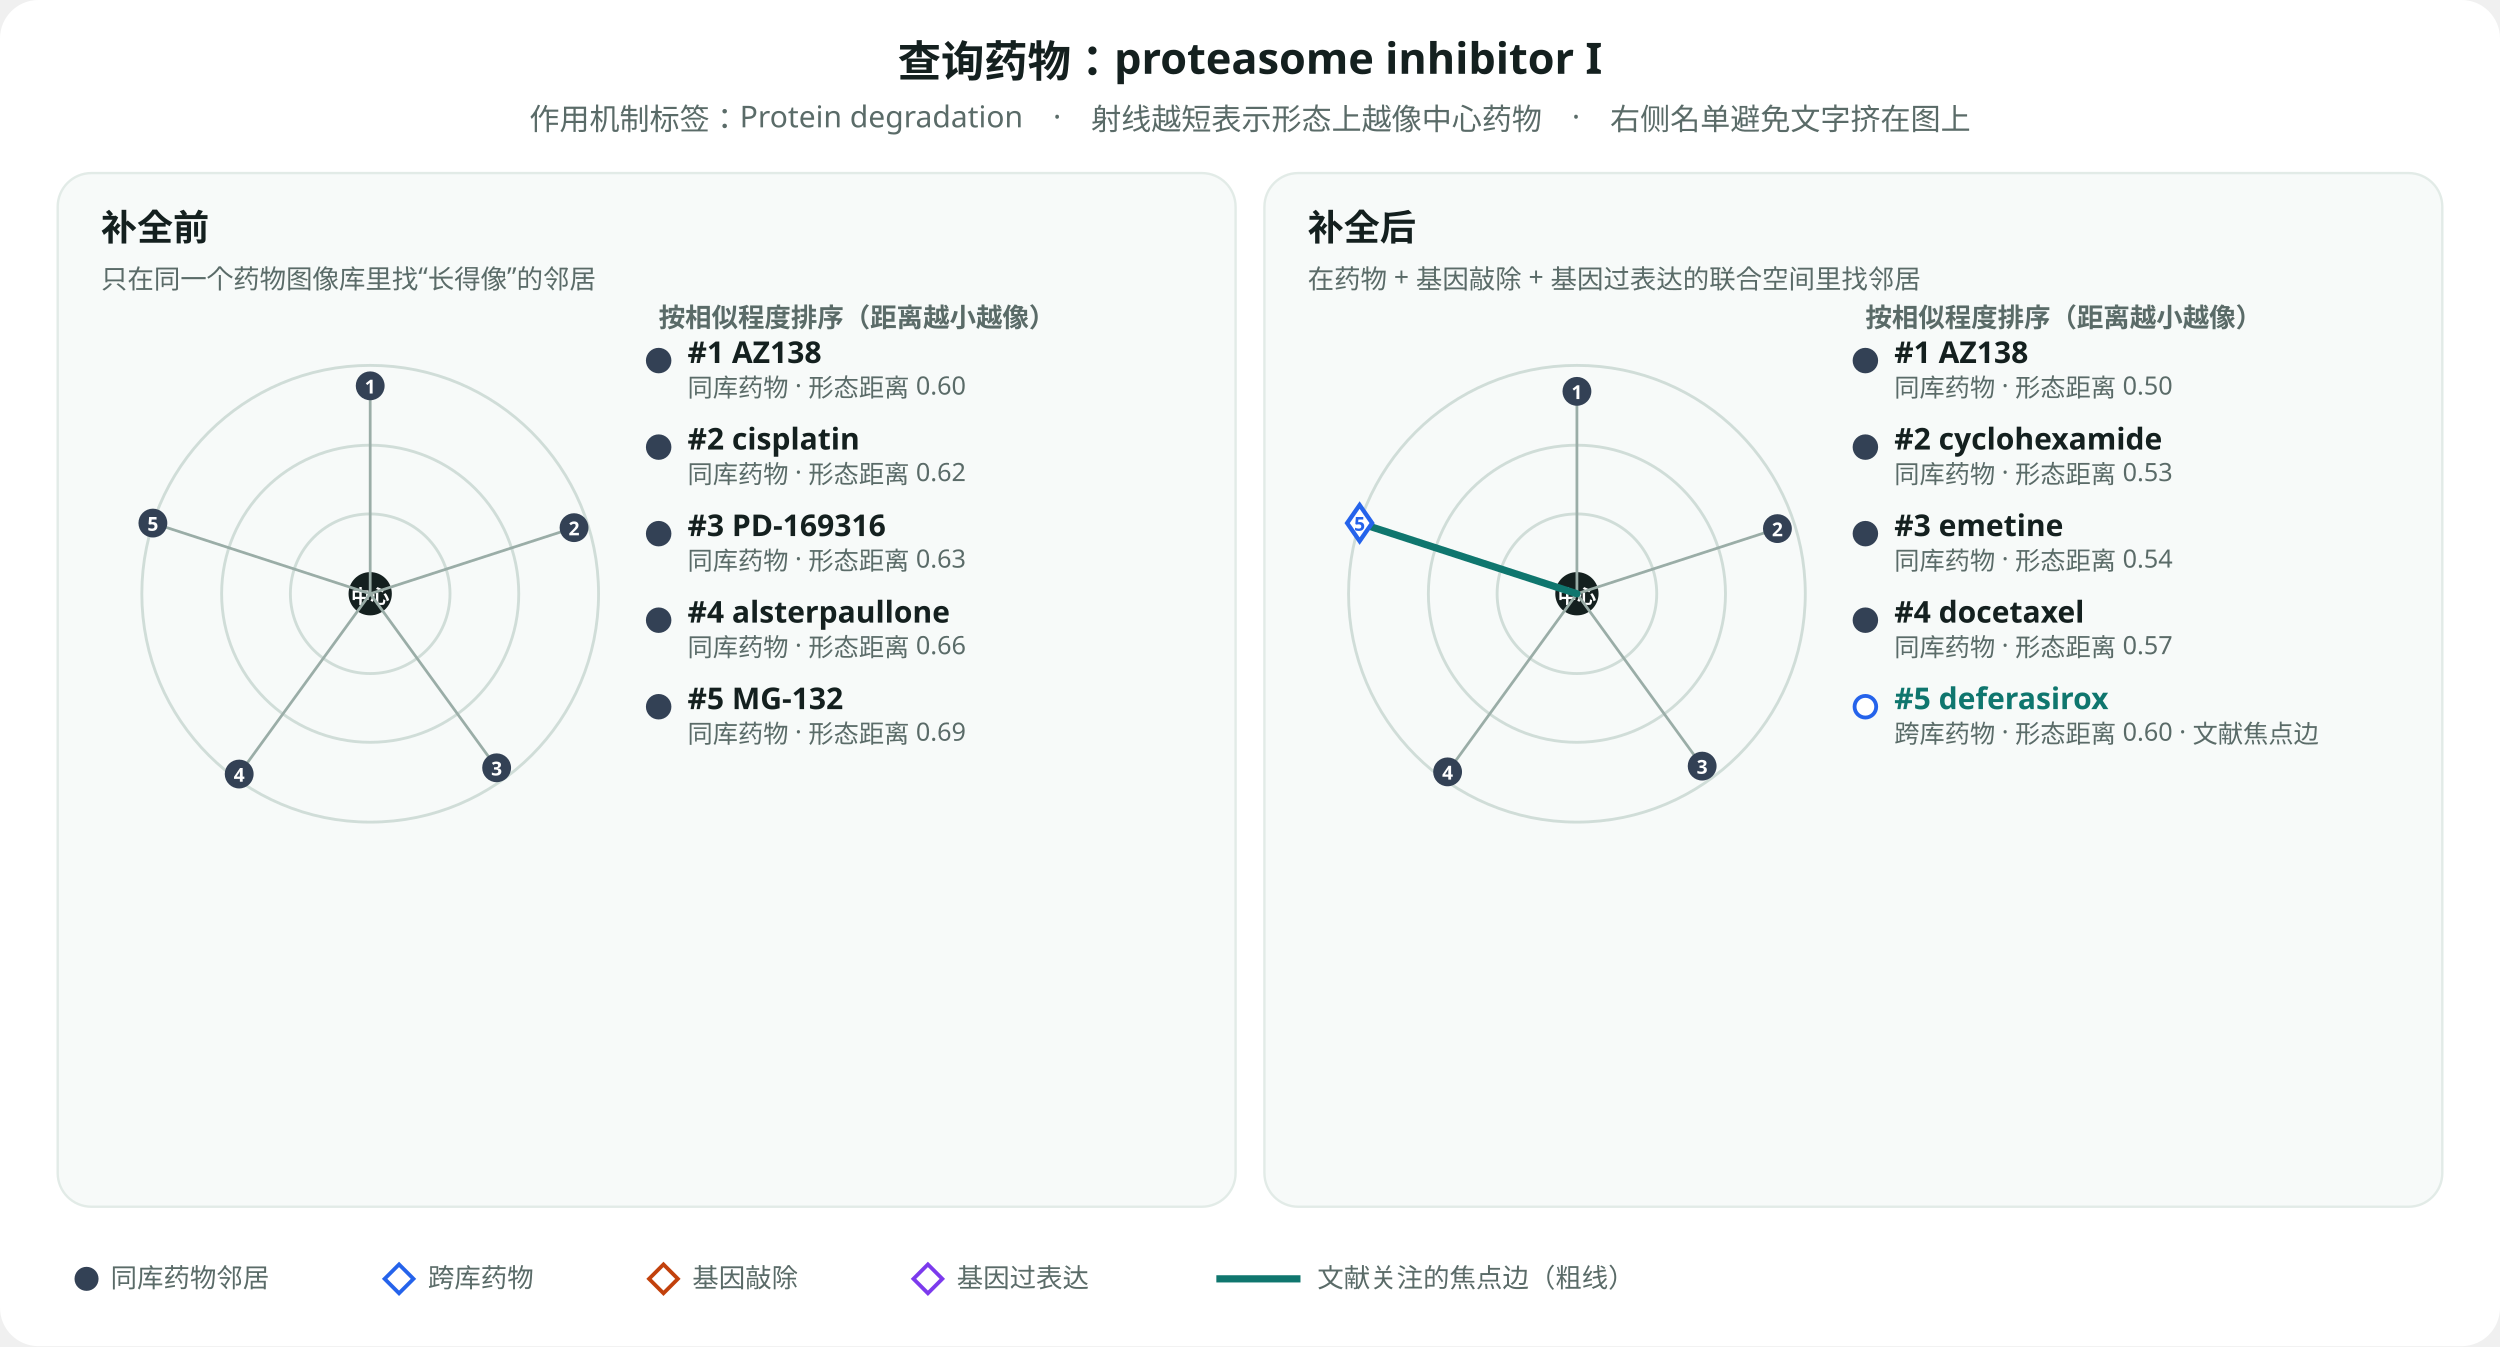
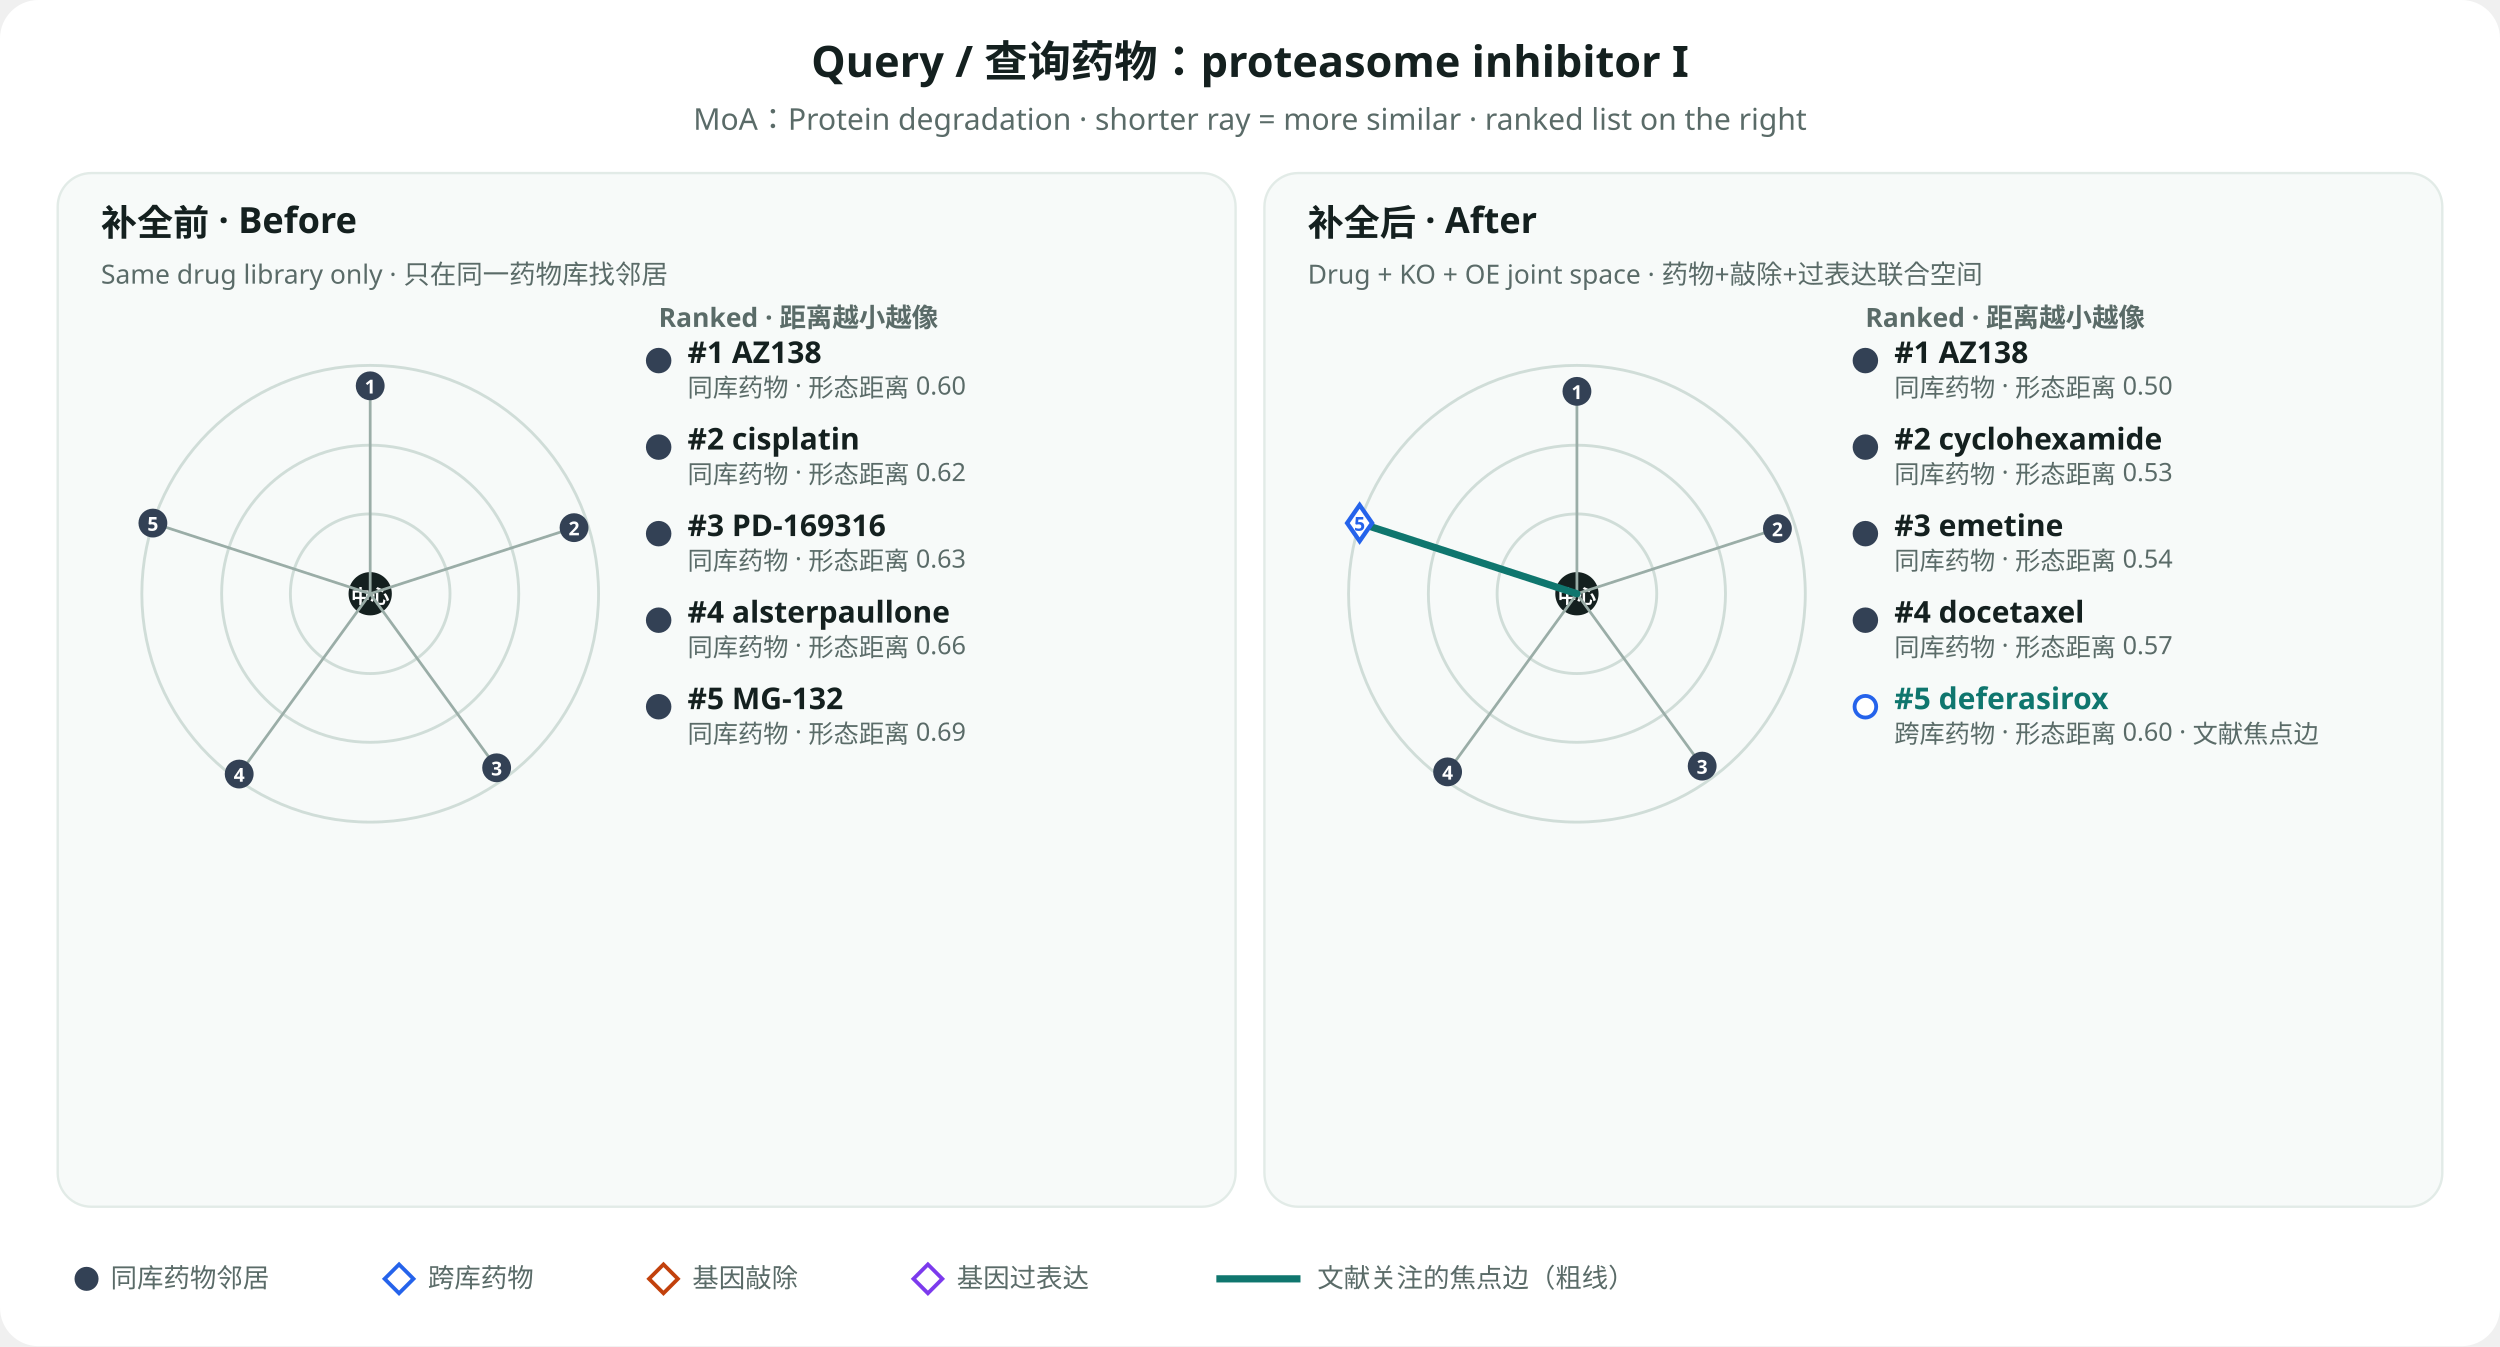
<svg xmlns="http://www.w3.org/2000/svg" width="1040" height="560" viewBox="0 0 1040 560" font-family="Sora, 'Noto Sans SC', 'PingFang SC', 'Microsoft YaHei', sans-serif">
  <rect width="100%" height="100%" rx="16" fill="#ffffff" />
  <text x="520.0" y="32" text-anchor="middle" font-size="18" font-weight="700" fill="#14201f">
-       查询药物：proteasome inhibitor I
+       Query / 查询药物：proteasome inhibitor I
    </text>
  <text x="520.0" y="54" text-anchor="middle" font-size="12.5" fill="#5a6b68">
-       作用机制标签：Protein degradation　·　射线越短表示形态上越像中心药物　·　右侧名单避免文字挤在图上
+       MoA：Protein degradation · shorter ray = more similar · ranked list on the right
    </text>
  <rect x="24" y="72" width="490" height="430" rx="14" fill="#f7faf9" stroke="#e2ebe7" />
-   <text x="42" y="100" font-size="15" font-weight="700" fill="#14201f">补全前</text>
-   <text x="42" y="120" font-size="11" fill="#5a6b68">只在同一个药物图像库里找“长得像”的邻居</text>
+   <text x="42" y="98" font-size="15" font-weight="700" fill="#14201f">补全前 · Before</text>
+   <text x="42" y="118" font-size="11" fill="#5a6b68">Same drug library only · 只在同一药物库找邻居</text>
  <circle cx="154" cy="247" r="33.2" fill="none" stroke="#d0ddd8" stroke-width="1.2" />
  <circle cx="154" cy="247" r="61.8" fill="none" stroke="#d0ddd8" stroke-width="1.2" />
  <circle cx="154" cy="247" r="95.0" fill="none" stroke="#d0ddd8" stroke-width="1.2" />
  <circle cx="154" cy="247" r="9" fill="#14201f" />
  <text x="154" y="251" text-anchor="middle" font-size="8" fill="#fff" font-weight="700">中心</text>
-   <text x="274" y="136" font-size="11" font-weight="650" fill="#5a6b68">按相似程度排序（距离越小越像）</text>
+   <text x="274" y="136" font-size="11" font-weight="650" fill="#5a6b68">Ranked · 距离越小越像</text>
  <line x1="154" y1="247" x2="154.0" y2="160.5" stroke="#9aada7" stroke-width="1.15" stroke-linecap="round" />
  <circle cx="154.0" cy="160.5" r="6" fill="#334155" />
  <text x="154.0" y="163.7" text-anchor="middle" font-size="8" fill="#fff" font-weight="700">1</text>
  <circle cx="274" cy="150" r="4.5" fill="#334155" stroke="#334155" stroke-width="1.6" />
  <text x="286" y="151" font-size="12.5" font-weight="550" fill="#14201f">#1  AZ138</text>
  <text x="286" y="165" font-size="10.5" fill="#5a6b68">同库药物 · 形态距离 0.60</text>
  <line x1="154" y1="247" x2="238.8" y2="219.5" stroke="#9aada7" stroke-width="1.15" stroke-linecap="round" />
  <circle cx="238.8" cy="219.5" r="6" fill="#334155" />
  <text x="238.8" y="222.7" text-anchor="middle" font-size="8" fill="#fff" font-weight="700">2</text>
  <circle cx="274" cy="186" r="4.5" fill="#334155" stroke="#334155" stroke-width="1.6" />
  <text x="286" y="187" font-size="12.5" font-weight="550" fill="#14201f">#2  cisplatin</text>
  <text x="286" y="201" font-size="10.5" fill="#5a6b68">同库药物 · 形态距离 0.62</text>
  <line x1="154" y1="247" x2="206.6" y2="319.4" stroke="#9aada7" stroke-width="1.15" stroke-linecap="round" />
  <circle cx="206.6" cy="319.4" r="6" fill="#334155" />
  <text x="206.6" y="322.6" text-anchor="middle" font-size="8" fill="#fff" font-weight="700">3</text>
  <circle cx="274" cy="222" r="4.5" fill="#334155" stroke="#334155" stroke-width="1.6" />
  <text x="286" y="223" font-size="12.5" font-weight="550" fill="#14201f">#3  PD-169316</text>
  <text x="286" y="237" font-size="10.5" fill="#5a6b68">同库药物 · 形态距离 0.63</text>
  <line x1="154" y1="247" x2="99.5" y2="322.0" stroke="#9aada7" stroke-width="1.15" stroke-linecap="round" />
  <circle cx="99.5" cy="322.0" r="6" fill="#334155" />
  <text x="99.5" y="325.2" text-anchor="middle" font-size="8" fill="#fff" font-weight="700">4</text>
  <circle cx="274" cy="258" r="4.5" fill="#334155" stroke="#334155" stroke-width="1.6" />
  <text x="286" y="259" font-size="12.5" font-weight="550" fill="#14201f">#4  alsterpaullone</text>
  <text x="286" y="273" font-size="10.5" fill="#5a6b68">同库药物 · 形态距离 0.66</text>
  <line x1="154" y1="247" x2="63.6" y2="217.6" stroke="#9aada7" stroke-width="1.15" stroke-linecap="round" />
  <circle cx="63.6" cy="217.6" r="6" fill="#334155" />
  <text x="63.6" y="220.8" text-anchor="middle" font-size="8" fill="#fff" font-weight="700">5</text>
  <circle cx="274" cy="294" r="4.5" fill="#334155" stroke="#334155" stroke-width="1.6" />
  <text x="286" y="295" font-size="12.5" font-weight="550" fill="#14201f">#5  MG-132</text>
  <text x="286" y="309" font-size="10.5" fill="#5a6b68">同库药物 · 形态距离 0.69</text>
  <rect x="526" y="72" width="490" height="430" rx="14" fill="#f7faf9" stroke="#e2ebe7" />
-   <text x="544" y="100" font-size="15" font-weight="700" fill="#14201f">补全后</text>
-   <text x="544" y="120" font-size="11" fill="#5a6b68">在药物 + 基因敲除 + 基因过表达的联合空间里找邻居</text>
+   <text x="544" y="98" font-size="15" font-weight="700" fill="#14201f">补全后 · After</text>
+   <text x="544" y="118" font-size="11" fill="#5a6b68">Drug + KO + OE joint space · 药物+敲除+过表达联合空间</text>
  <circle cx="656" cy="247" r="33.2" fill="none" stroke="#d0ddd8" stroke-width="1.2" />
  <circle cx="656" cy="247" r="61.8" fill="none" stroke="#d0ddd8" stroke-width="1.2" />
  <circle cx="656" cy="247" r="95.0" fill="none" stroke="#d0ddd8" stroke-width="1.2" />
  <circle cx="656" cy="247" r="9" fill="#14201f" />
  <text x="656" y="251" text-anchor="middle" font-size="8" fill="#fff" font-weight="700">中心</text>
-   <text x="776" y="136" font-size="11" font-weight="650" fill="#5a6b68">按相似程度排序（距离越小越像）</text>
+   <text x="776" y="136" font-size="11" font-weight="650" fill="#5a6b68">Ranked · 距离越小越像</text>
  <line x1="656" y1="247" x2="656.0" y2="162.8" stroke="#9aada7" stroke-width="1.15" stroke-linecap="round" />
  <circle cx="656.0" cy="162.8" r="6" fill="#334155" />
  <text x="656.0" y="166.0" text-anchor="middle" font-size="8" fill="#fff" font-weight="700">1</text>
  <circle cx="776" cy="150" r="4.5" fill="#334155" stroke="#334155" stroke-width="1.6" />
  <text x="788" y="151" font-size="12.5" font-weight="550" fill="#14201f">#1  AZ138</text>
  <text x="788" y="165" font-size="10.5" fill="#5a6b68">同库药物 · 形态距离 0.50</text>
  <line x1="656" y1="247" x2="739.4" y2="219.9" stroke="#9aada7" stroke-width="1.15" stroke-linecap="round" />
  <circle cx="739.4" cy="219.9" r="6" fill="#334155" />
  <text x="739.4" y="223.1" text-anchor="middle" font-size="8" fill="#fff" font-weight="700">2</text>
  <circle cx="776" cy="186" r="4.5" fill="#334155" stroke="#334155" stroke-width="1.6" />
  <text x="788" y="187" font-size="12.5" font-weight="550" fill="#14201f">#2  cyclohexamide</text>
  <text x="788" y="201" font-size="10.5" fill="#5a6b68">同库药物 · 形态距离 0.53</text>
  <line x1="656" y1="247" x2="708.1" y2="318.7" stroke="#9aada7" stroke-width="1.15" stroke-linecap="round" />
  <circle cx="708.1" cy="318.7" r="6" fill="#334155" />
  <text x="708.1" y="321.9" text-anchor="middle" font-size="8" fill="#fff" font-weight="700">3</text>
  <circle cx="776" cy="222" r="4.5" fill="#334155" stroke="#334155" stroke-width="1.6" />
  <text x="788" y="223" font-size="12.5" font-weight="550" fill="#14201f">#3  emetine</text>
  <text x="788" y="237" font-size="10.5" fill="#5a6b68">同库药物 · 形态距离 0.54</text>
  <line x1="656" y1="247" x2="602.2" y2="321.1" stroke="#9aada7" stroke-width="1.15" stroke-linecap="round" />
  <circle cx="602.2" cy="321.1" r="6" fill="#334155" />
  <text x="602.2" y="324.3" text-anchor="middle" font-size="8" fill="#fff" font-weight="700">4</text>
  <circle cx="776" cy="258" r="4.5" fill="#334155" stroke="#334155" stroke-width="1.6" />
  <text x="788" y="259" font-size="12.5" font-weight="550" fill="#14201f">#4  docetaxel</text>
  <text x="788" y="273" font-size="10.5" fill="#5a6b68">同库药物 · 形态距离 0.57</text>
  <line x1="656" y1="247" x2="565.6" y2="217.6" stroke="#0f766e" stroke-width="3.0" stroke-linecap="round" />
  <polygon points="565.6,210.1 570.8,217.6 565.6,225.1 560.4,217.6" fill="#ffffff" stroke="#2563eb" stroke-width="1.8" />
  <text x="565.6" y="220.8" text-anchor="middle" font-size="8" fill="#2563eb" font-weight="700">5</text>
  <circle cx="776" cy="294" r="4.5" fill="#ffffff" stroke="#2563eb" stroke-width="1.6" />
  <text x="788" y="295" font-size="12.5" font-weight="700" fill="#0f766e">#5  deferasirox</text>
  <text x="788" y="309" font-size="10.5" fill="#5a6b68">跨库药物 · 形态距离 0.60 · 文献焦点边</text>
  <g transform="translate(36,532)">
    <circle cx="0" cy="0" r="5" fill="#334155" />
    <text x="10" y="3.5" font-size="11" fill="#5a6b68">同库药物邻居</text>
    <polygon points="130,-6 136,0 130,6 124,0" fill="none" stroke="#2563eb" stroke-width="1.6" />
    <text x="142" y="3.5" font-size="11" fill="#5a6b68">跨库药物</text>
    <polygon points="240,-6 246,0 240,6 234,0" fill="none" stroke="#c2410c" stroke-width="1.6" />
    <text x="252" y="3.5" font-size="11" fill="#5a6b68">基因敲除</text>
    <polygon points="350,-6 356,0 350,6 344,0" fill="none" stroke="#7c3aed" stroke-width="1.6" />
    <text x="362" y="3.5" font-size="11" fill="#5a6b68">基因过表达</text>
    <line x1="470" y1="0" x2="505" y2="0" stroke="#0f766e" stroke-width="3" />
    <text x="512" y="3.5" font-size="11" fill="#5a6b68">文献关注的焦点边（粗线）</text>
  </g>
</svg>
